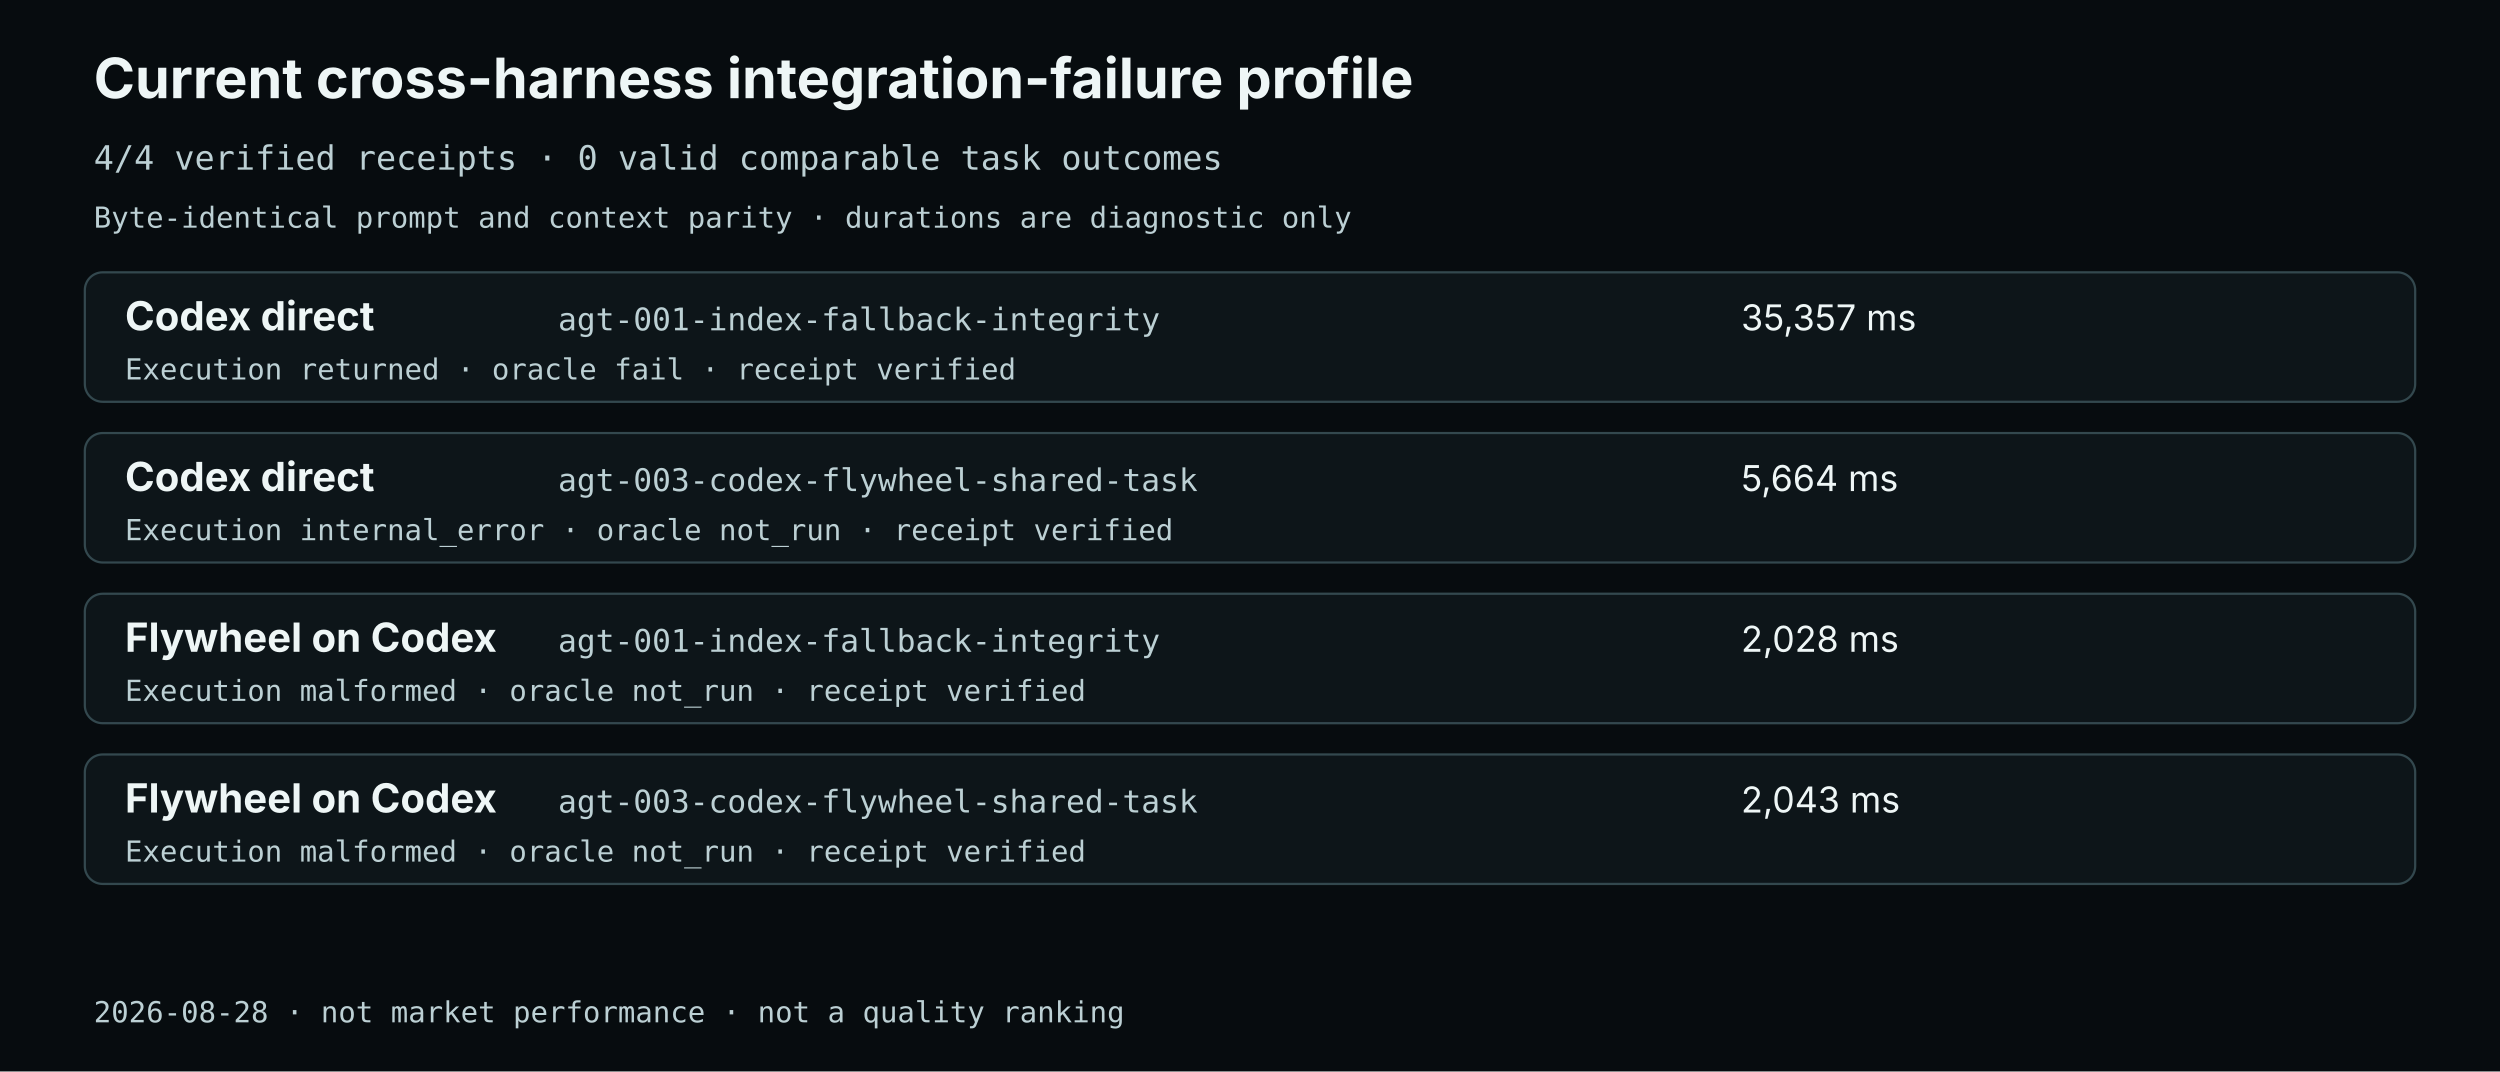
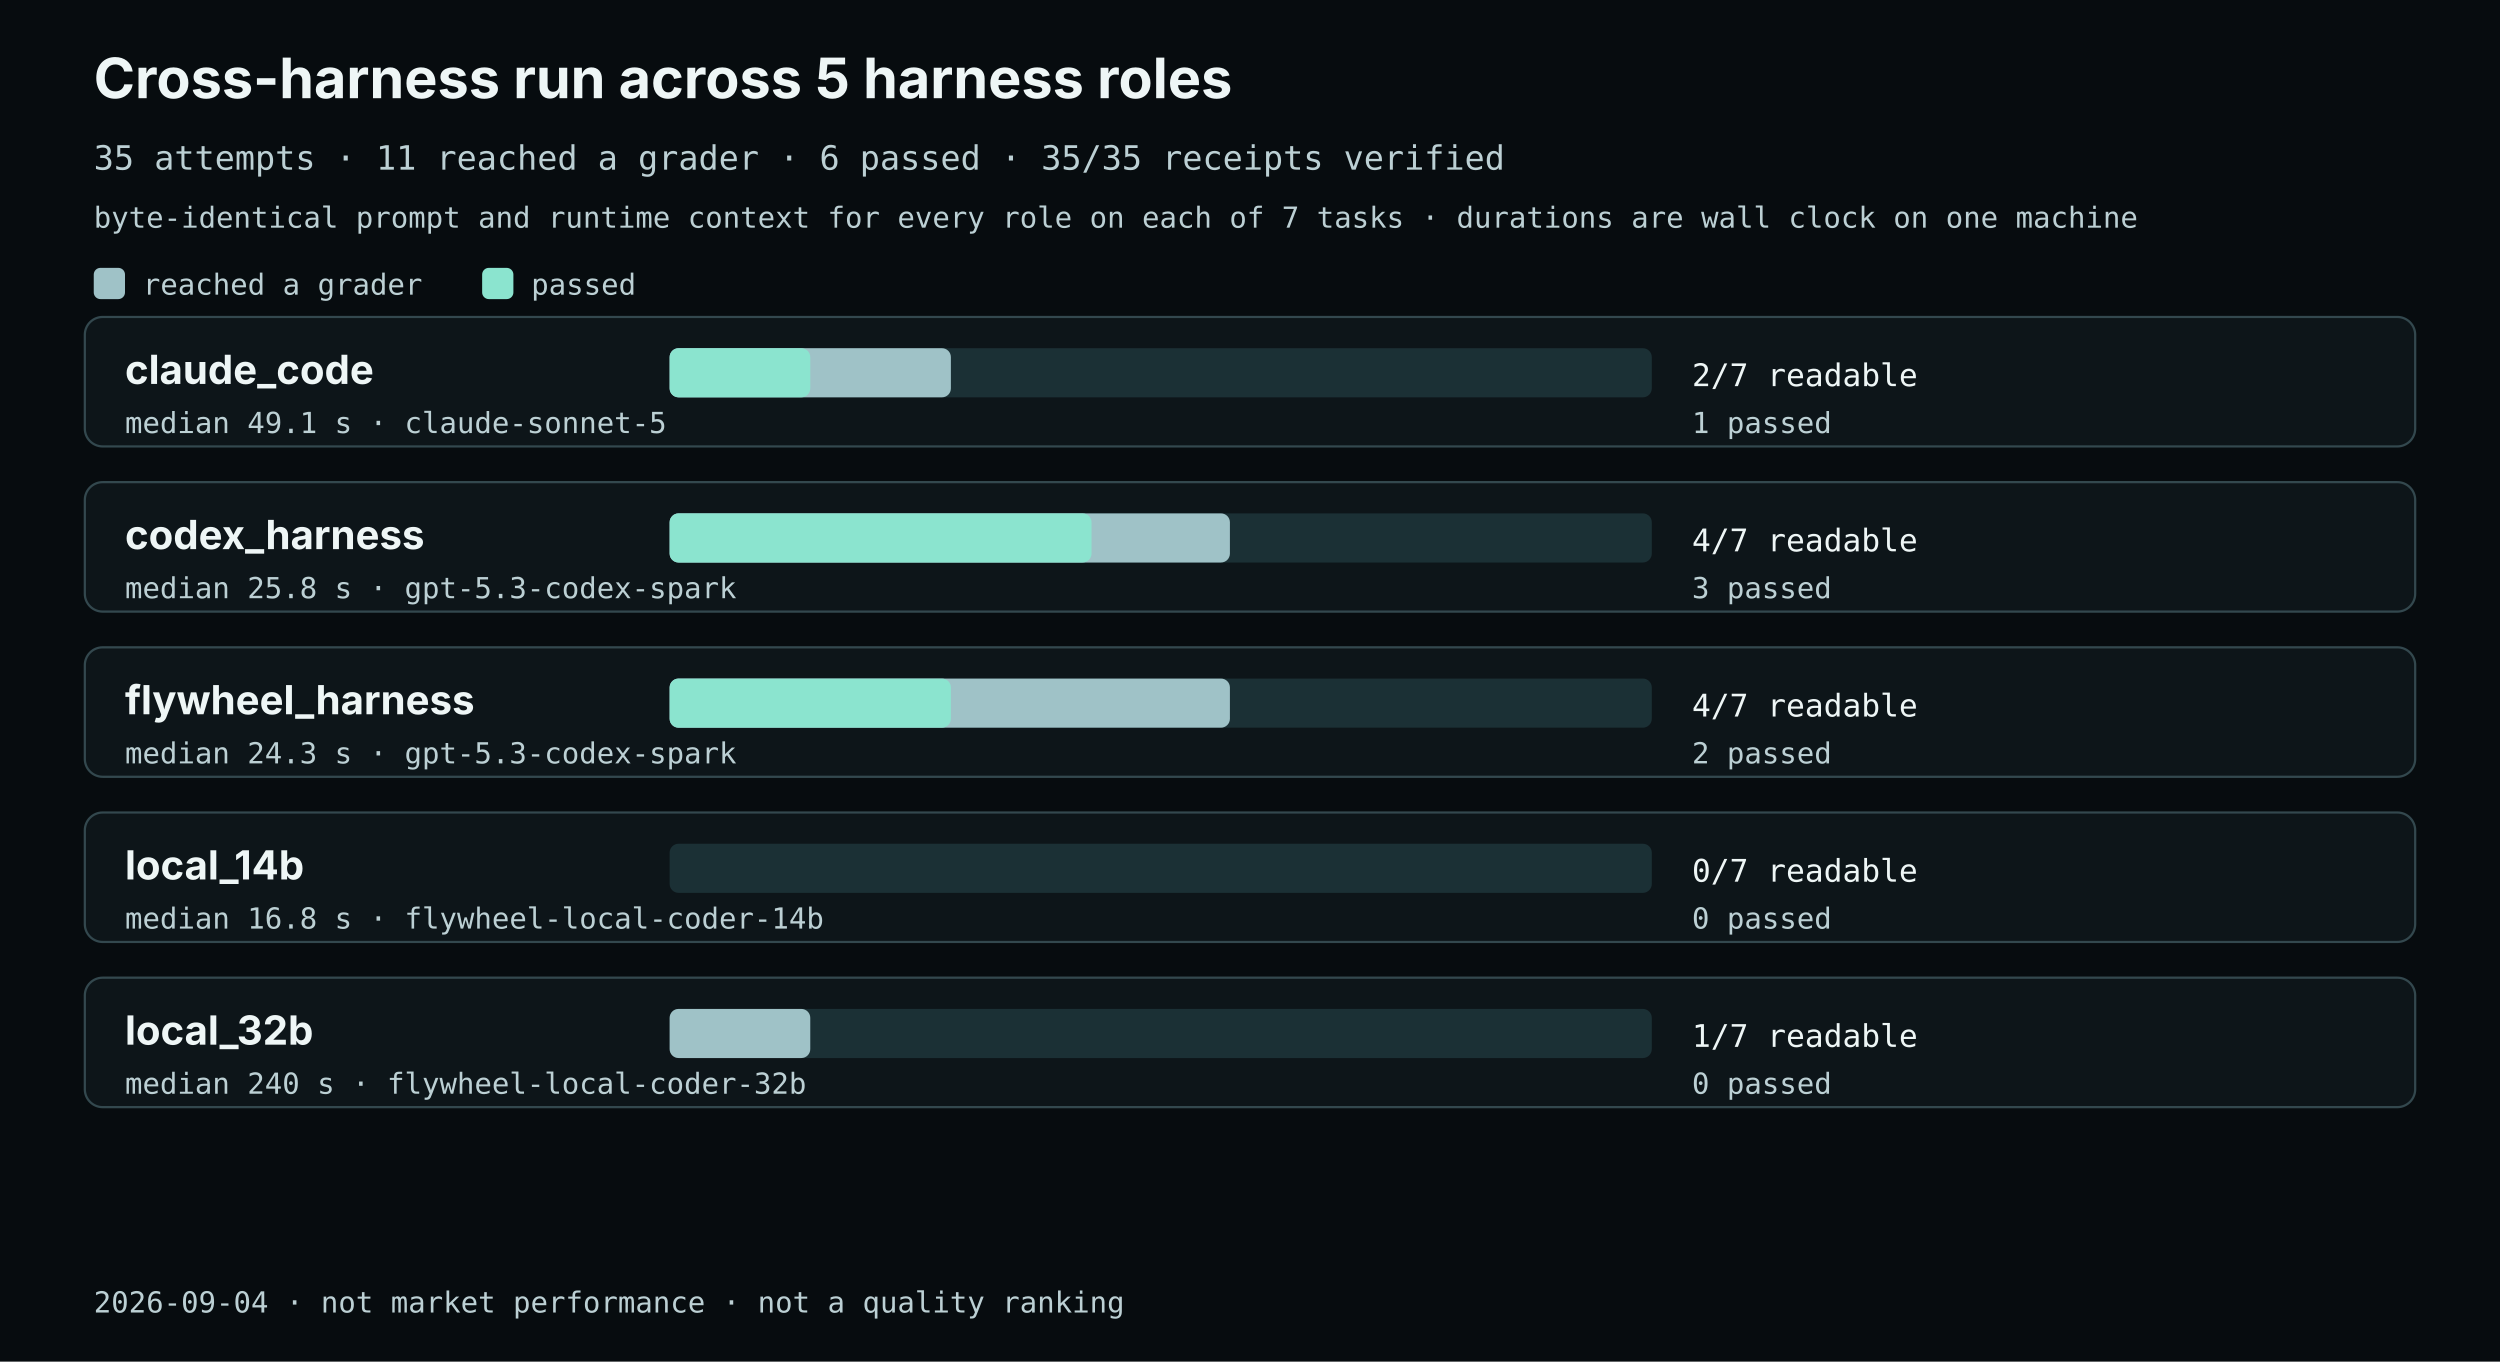
- <svg xmlns="http://www.w3.org/2000/svg" role="img" width="1120" height="480" viewBox="0 0 1120 480" aria-labelledby="pilot-title pilot-desc">
+ <svg xmlns="http://www.w3.org/2000/svg" role="img" width="1120" height="610" viewBox="0 0 1120 610" aria-labelledby="pilot-title pilot-desc">
  <style>text{font-family:"Hanken Grotesk",-apple-system,BlinkMacSystemFont,"Segoe UI",sans-serif;fill:#eef6f6}.mono{font-family:"Conso","JetBrains Mono",ui-monospace,monospace}.muted{fill:#bcd0d4}g:focus{outline:none}g:focus-visible .focus-ring{stroke:#fff;stroke-width:4}</style>
-   <rect width="1120" height="480" fill="#070c0f" />
-   <text x="42" y="44" font-size="25" font-weight="700">Current cross-harness integration-failure profile</text>
-   <text x="42" y="76" class="mono muted" font-size="15">4/4 verified receipts · 0 valid comparable task outcomes</text>
-   <text x="42" y="102" class="mono muted" font-size="13">Byte-identical prompt and context parity · durations are diagnostic only</text>
-   <g role="graphics-symbol" tabindex="0" aria-label="Codex direct, agt-001-index-fallback-integrity, 35,357 milliseconds, returned, oracle fail, receipt verified">
-     <rect class="focus-ring" x="38" y="122" width="1044" height="58" rx="8" fill="#0d1519" stroke="#33484e" />
-     <text x="56" y="148" font-size="18" font-weight="700">Codex direct</text>
-     <text x="250" y="148" class="mono muted" font-size="14">agt-001-index-fallback-integrity</text>
-     <text x="780" y="148" font-size="16">35,357 ms</text>
-     <text x="56" y="170" class="mono muted" font-size="13">Execution returned · oracle fail · receipt verified</text>
+   <rect width="1120" height="610" fill="#070c0f" />
+   <text x="42" y="44" font-size="25" font-weight="700">Cross-harness run across 5 harness roles</text>
+   <text x="42" y="76" class="mono muted" font-size="15">35 attempts · 11 reached a grader · 6 passed · 35/35 receipts verified</text>
+   <text x="42" y="102" class="mono muted" font-size="13">byte-identical prompt and runtime context for every role on each of 7 tasks · durations are wall clock on one machine</text>
+   <g>
+     <rect x="42" y="120" width="14" height="14" rx="3" fill="#9fc2c7" />
+     <text x="64" y="132" class="mono muted" font-size="13">reached a grader</text>
+     <rect x="216" y="120" width="14" height="14" rx="3" fill="#8be4cf" />
+     <text x="238" y="132" class="mono muted" font-size="13">passed</text>
  </g>
-   <g role="graphics-symbol" tabindex="0" aria-label="Codex direct, agt-003-codex-flywheel-shared-task, 5,664 milliseconds, internal_error, oracle not_run, receipt verified">
-     <rect class="focus-ring" x="38" y="194" width="1044" height="58" rx="8" fill="#0d1519" stroke="#33484e" />
-     <text x="56" y="220" font-size="18" font-weight="700">Codex direct</text>
-     <text x="250" y="220" class="mono muted" font-size="14">agt-003-codex-flywheel-shared-task</text>
-     <text x="780" y="220" font-size="16">5,664 ms</text>
-     <text x="56" y="242" class="mono muted" font-size="13">Execution internal_error · oracle not_run · receipt verified</text>
+   <g role="graphics-symbol" tabindex="0" aria-label="claude_code: 2 of 7 readable, 1 passed, median 49.1 s · claude-sonnet-5">
+     <rect class="focus-ring" x="38" y="142" width="1044" height="58" rx="8" fill="#0d1519" stroke="#33484e" />
+     <text x="56" y="172" font-size="18" font-weight="700">claude_code</text>
+     <text x="56" y="194" class="mono muted" font-size="13">median 49.1 s · claude-sonnet-5</text>
+     <rect x="300" y="156" width="440" height="22" rx="4" fill="#1b3035" />
+     <rect x="300" y="156" width="126" height="22" rx="4" fill="#9fc2c7" />
+     <rect x="300" y="156" width="63" height="22" rx="4" fill="#8be4cf" />
+     <text x="758" y="173" class="mono" font-size="14">2/7 readable</text>
+     <text x="758" y="194" class="mono muted" font-size="13">1 passed</text>
  </g>
-   <g role="graphics-symbol" tabindex="0" aria-label="Flywheel on Codex, agt-001-index-fallback-integrity, 2,028 milliseconds, malformed, oracle not_run, receipt verified">
-     <rect class="focus-ring" x="38" y="266" width="1044" height="58" rx="8" fill="#0d1519" stroke="#33484e" />
-     <text x="56" y="292" font-size="18" font-weight="700">Flywheel on Codex</text>
-     <text x="250" y="292" class="mono muted" font-size="14">agt-001-index-fallback-integrity</text>
-     <text x="780" y="292" font-size="16">2,028 ms</text>
-     <text x="56" y="314" class="mono muted" font-size="13">Execution malformed · oracle not_run · receipt verified</text>
+   <g role="graphics-symbol" tabindex="0" aria-label="codex_harness: 4 of 7 readable, 3 passed, median 25.8 s · gpt-5.3-codex-spark">
+     <rect class="focus-ring" x="38" y="216" width="1044" height="58" rx="8" fill="#0d1519" stroke="#33484e" />
+     <text x="56" y="246" font-size="18" font-weight="700">codex_harness</text>
+     <text x="56" y="268" class="mono muted" font-size="13">median 25.8 s · gpt-5.3-codex-spark</text>
+     <rect x="300" y="230" width="440" height="22" rx="4" fill="#1b3035" />
+     <rect x="300" y="230" width="251" height="22" rx="4" fill="#9fc2c7" />
+     <rect x="300" y="230" width="189" height="22" rx="4" fill="#8be4cf" />
+     <text x="758" y="247" class="mono" font-size="14">4/7 readable</text>
+     <text x="758" y="268" class="mono muted" font-size="13">3 passed</text>
  </g>
-   <g role="graphics-symbol" tabindex="0" aria-label="Flywheel on Codex, agt-003-codex-flywheel-shared-task, 2,043 milliseconds, malformed, oracle not_run, receipt verified">
-     <rect class="focus-ring" x="38" y="338" width="1044" height="58" rx="8" fill="#0d1519" stroke="#33484e" />
-     <text x="56" y="364" font-size="18" font-weight="700">Flywheel on Codex</text>
-     <text x="250" y="364" class="mono muted" font-size="14">agt-003-codex-flywheel-shared-task</text>
-     <text x="780" y="364" font-size="16">2,043 ms</text>
-     <text x="56" y="386" class="mono muted" font-size="13">Execution malformed · oracle not_run · receipt verified</text>
+   <g role="graphics-symbol" tabindex="0" aria-label="flywheel_harness: 4 of 7 readable, 2 passed, median 24.3 s · gpt-5.3-codex-spark">
+     <rect class="focus-ring" x="38" y="290" width="1044" height="58" rx="8" fill="#0d1519" stroke="#33484e" />
+     <text x="56" y="320" font-size="18" font-weight="700">flywheel_harness</text>
+     <text x="56" y="342" class="mono muted" font-size="13">median 24.3 s · gpt-5.3-codex-spark</text>
+     <rect x="300" y="304" width="440" height="22" rx="4" fill="#1b3035" />
+     <rect x="300" y="304" width="251" height="22" rx="4" fill="#9fc2c7" />
+     <rect x="300" y="304" width="126" height="22" rx="4" fill="#8be4cf" />
+     <text x="758" y="321" class="mono" font-size="14">4/7 readable</text>
+     <text x="758" y="342" class="mono muted" font-size="13">2 passed</text>
  </g>
-   <text x="42" y="458" class="mono muted" font-size="13">2026-08-28 · not market performance · not a quality ranking</text>
+   <g role="graphics-symbol" tabindex="0" aria-label="local_14b: 0 of 7 readable, 0 passed, median 16.8 s · flywheel-local-coder-14b">
+     <rect class="focus-ring" x="38" y="364" width="1044" height="58" rx="8" fill="#0d1519" stroke="#33484e" />
+     <text x="56" y="394" font-size="18" font-weight="700">local_14b</text>
+     <text x="56" y="416" class="mono muted" font-size="13">median 16.8 s · flywheel-local-coder-14b</text>
+     <rect x="300" y="378" width="440" height="22" rx="4" fill="#1b3035" />
+     <text x="758" y="395" class="mono" font-size="14">0/7 readable</text>
+     <text x="758" y="416" class="mono muted" font-size="13">0 passed</text>
+   </g>
+   <g role="graphics-symbol" tabindex="0" aria-label="local_32b: 1 of 7 readable, 0 passed, median 240 s · flywheel-local-coder-32b">
+     <rect class="focus-ring" x="38" y="438" width="1044" height="58" rx="8" fill="#0d1519" stroke="#33484e" />
+     <text x="56" y="468" font-size="18" font-weight="700">local_32b</text>
+     <text x="56" y="490" class="mono muted" font-size="13">median 240 s · flywheel-local-coder-32b</text>
+     <rect x="300" y="452" width="440" height="22" rx="4" fill="#1b3035" />
+     <rect x="300" y="452" width="63" height="22" rx="4" fill="#9fc2c7" />
+     <text x="758" y="469" class="mono" font-size="14">1/7 readable</text>
+     <text x="758" y="490" class="mono muted" font-size="13">0 passed</text>
+   </g>
+   <text x="42" y="588" class="mono muted" font-size="13">2026-09-04 · not market performance · not a quality ranking</text>
</svg>
